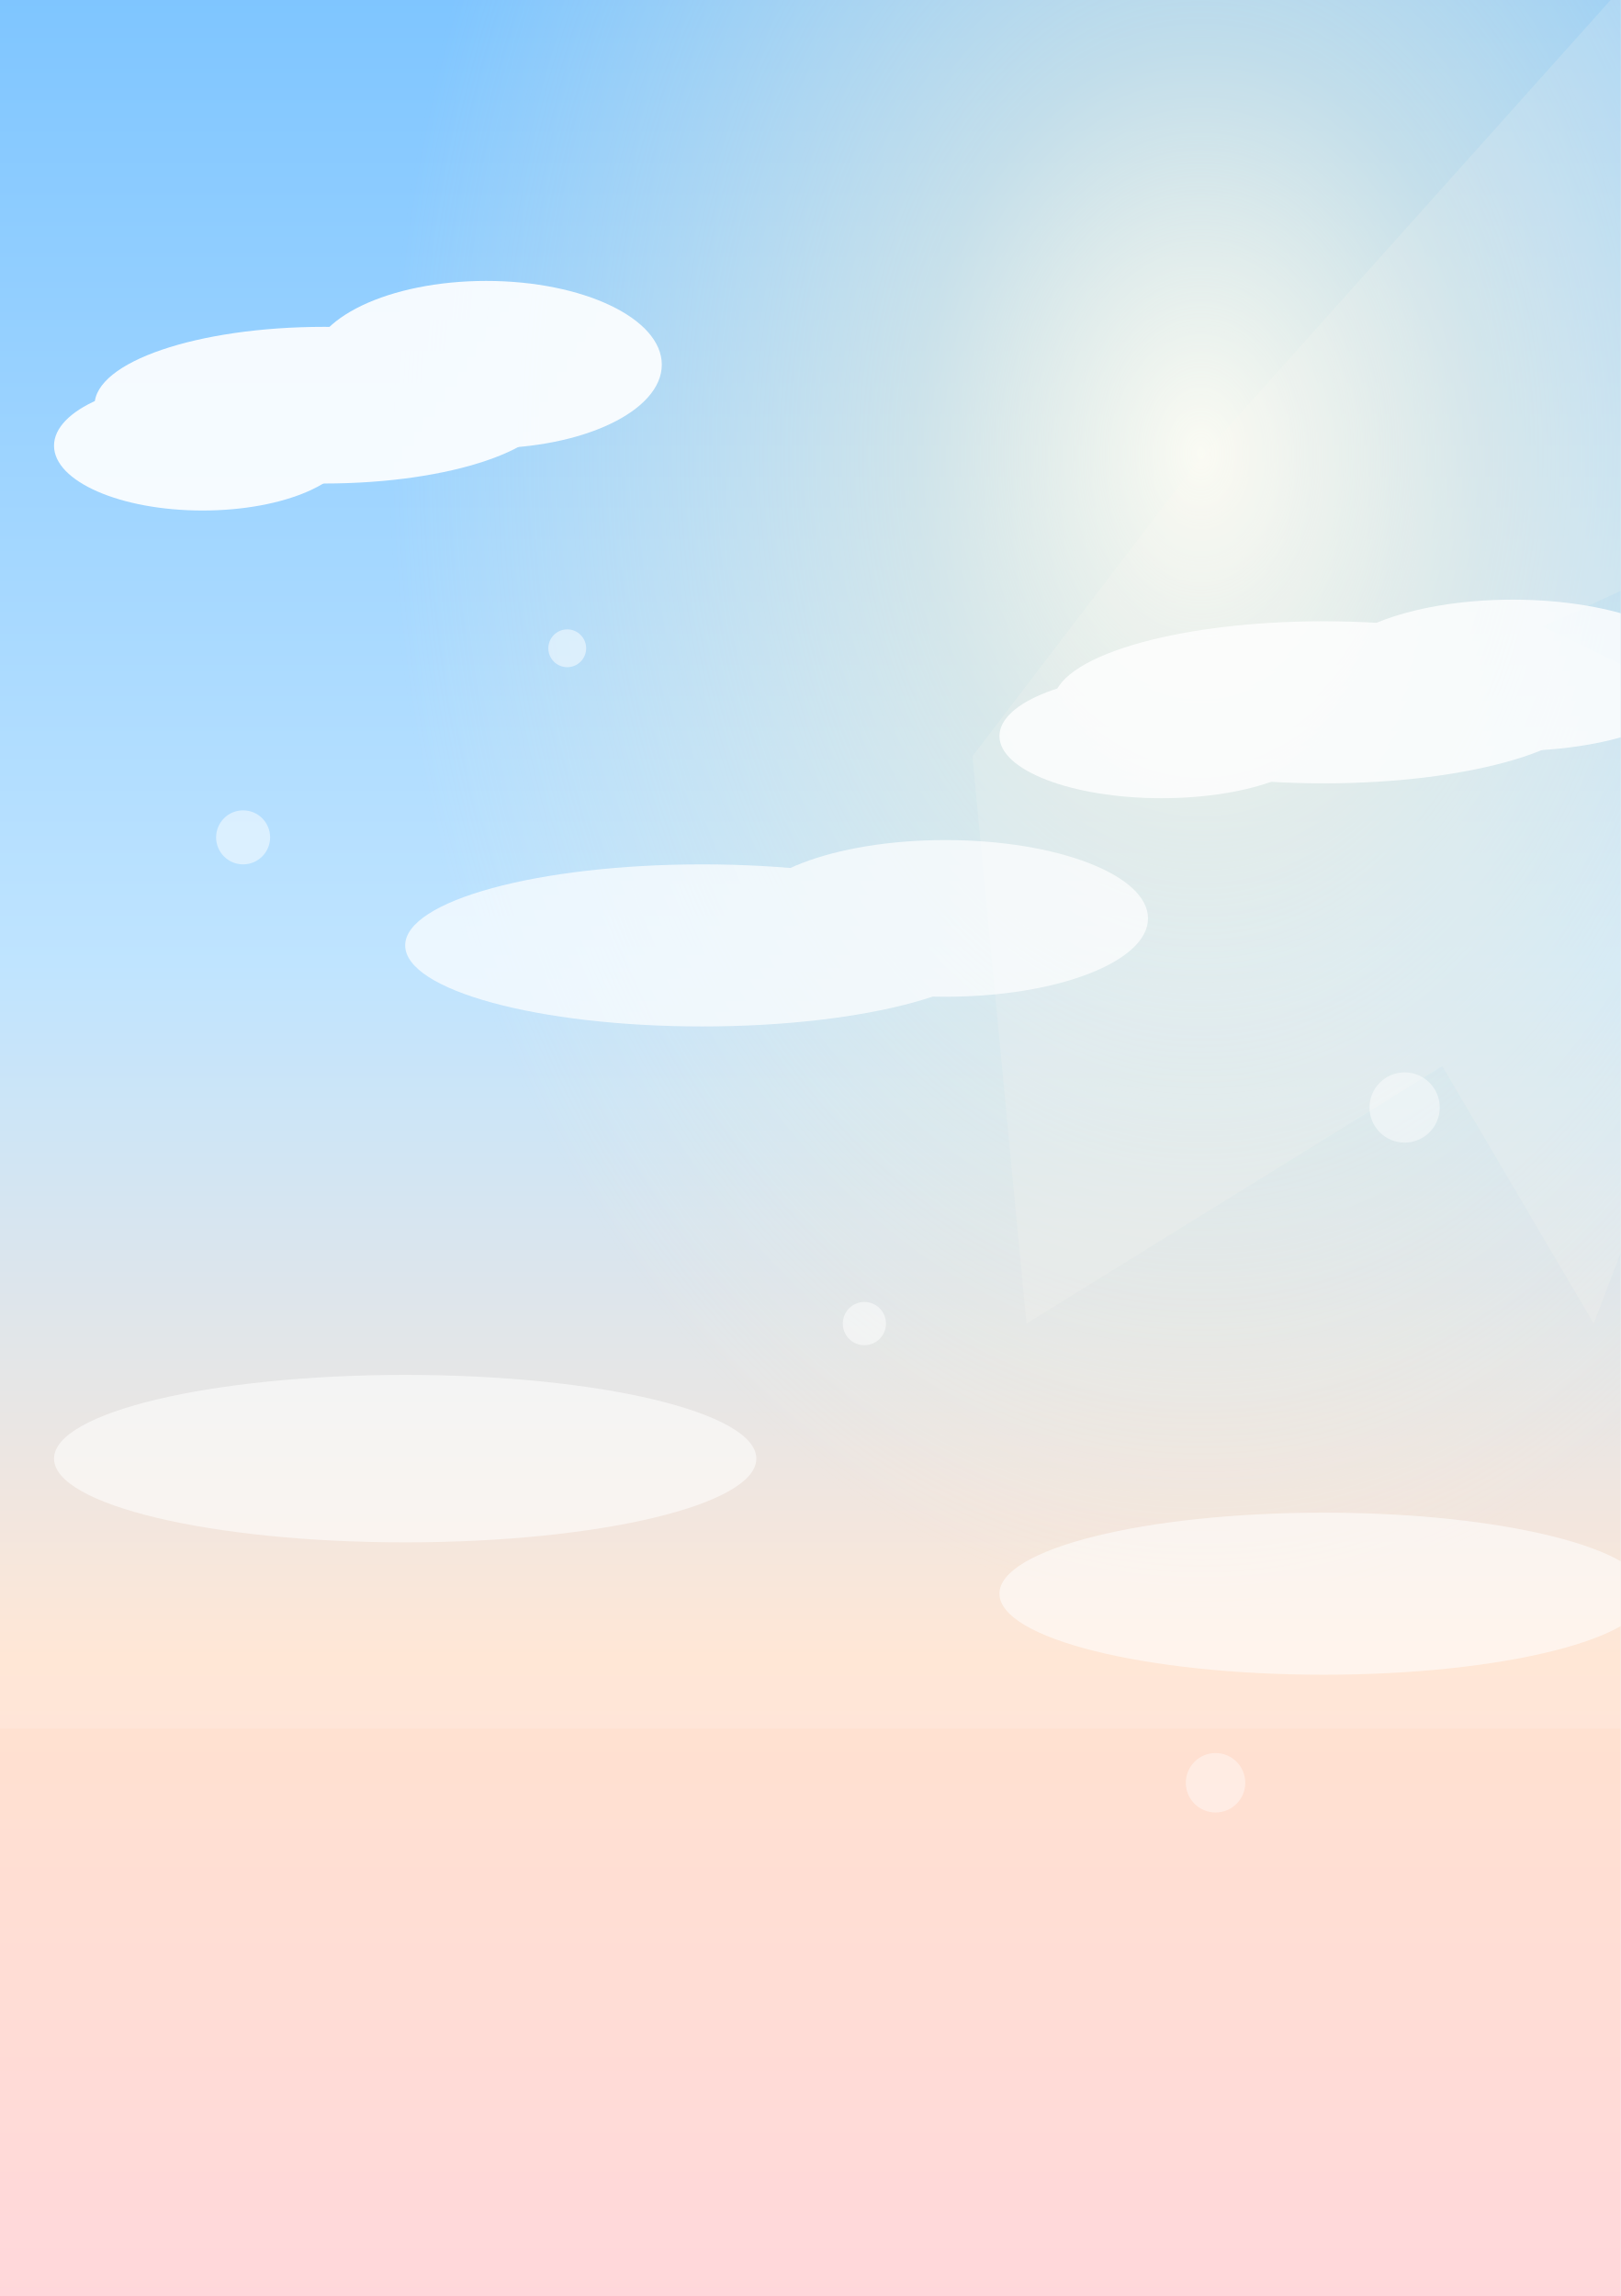
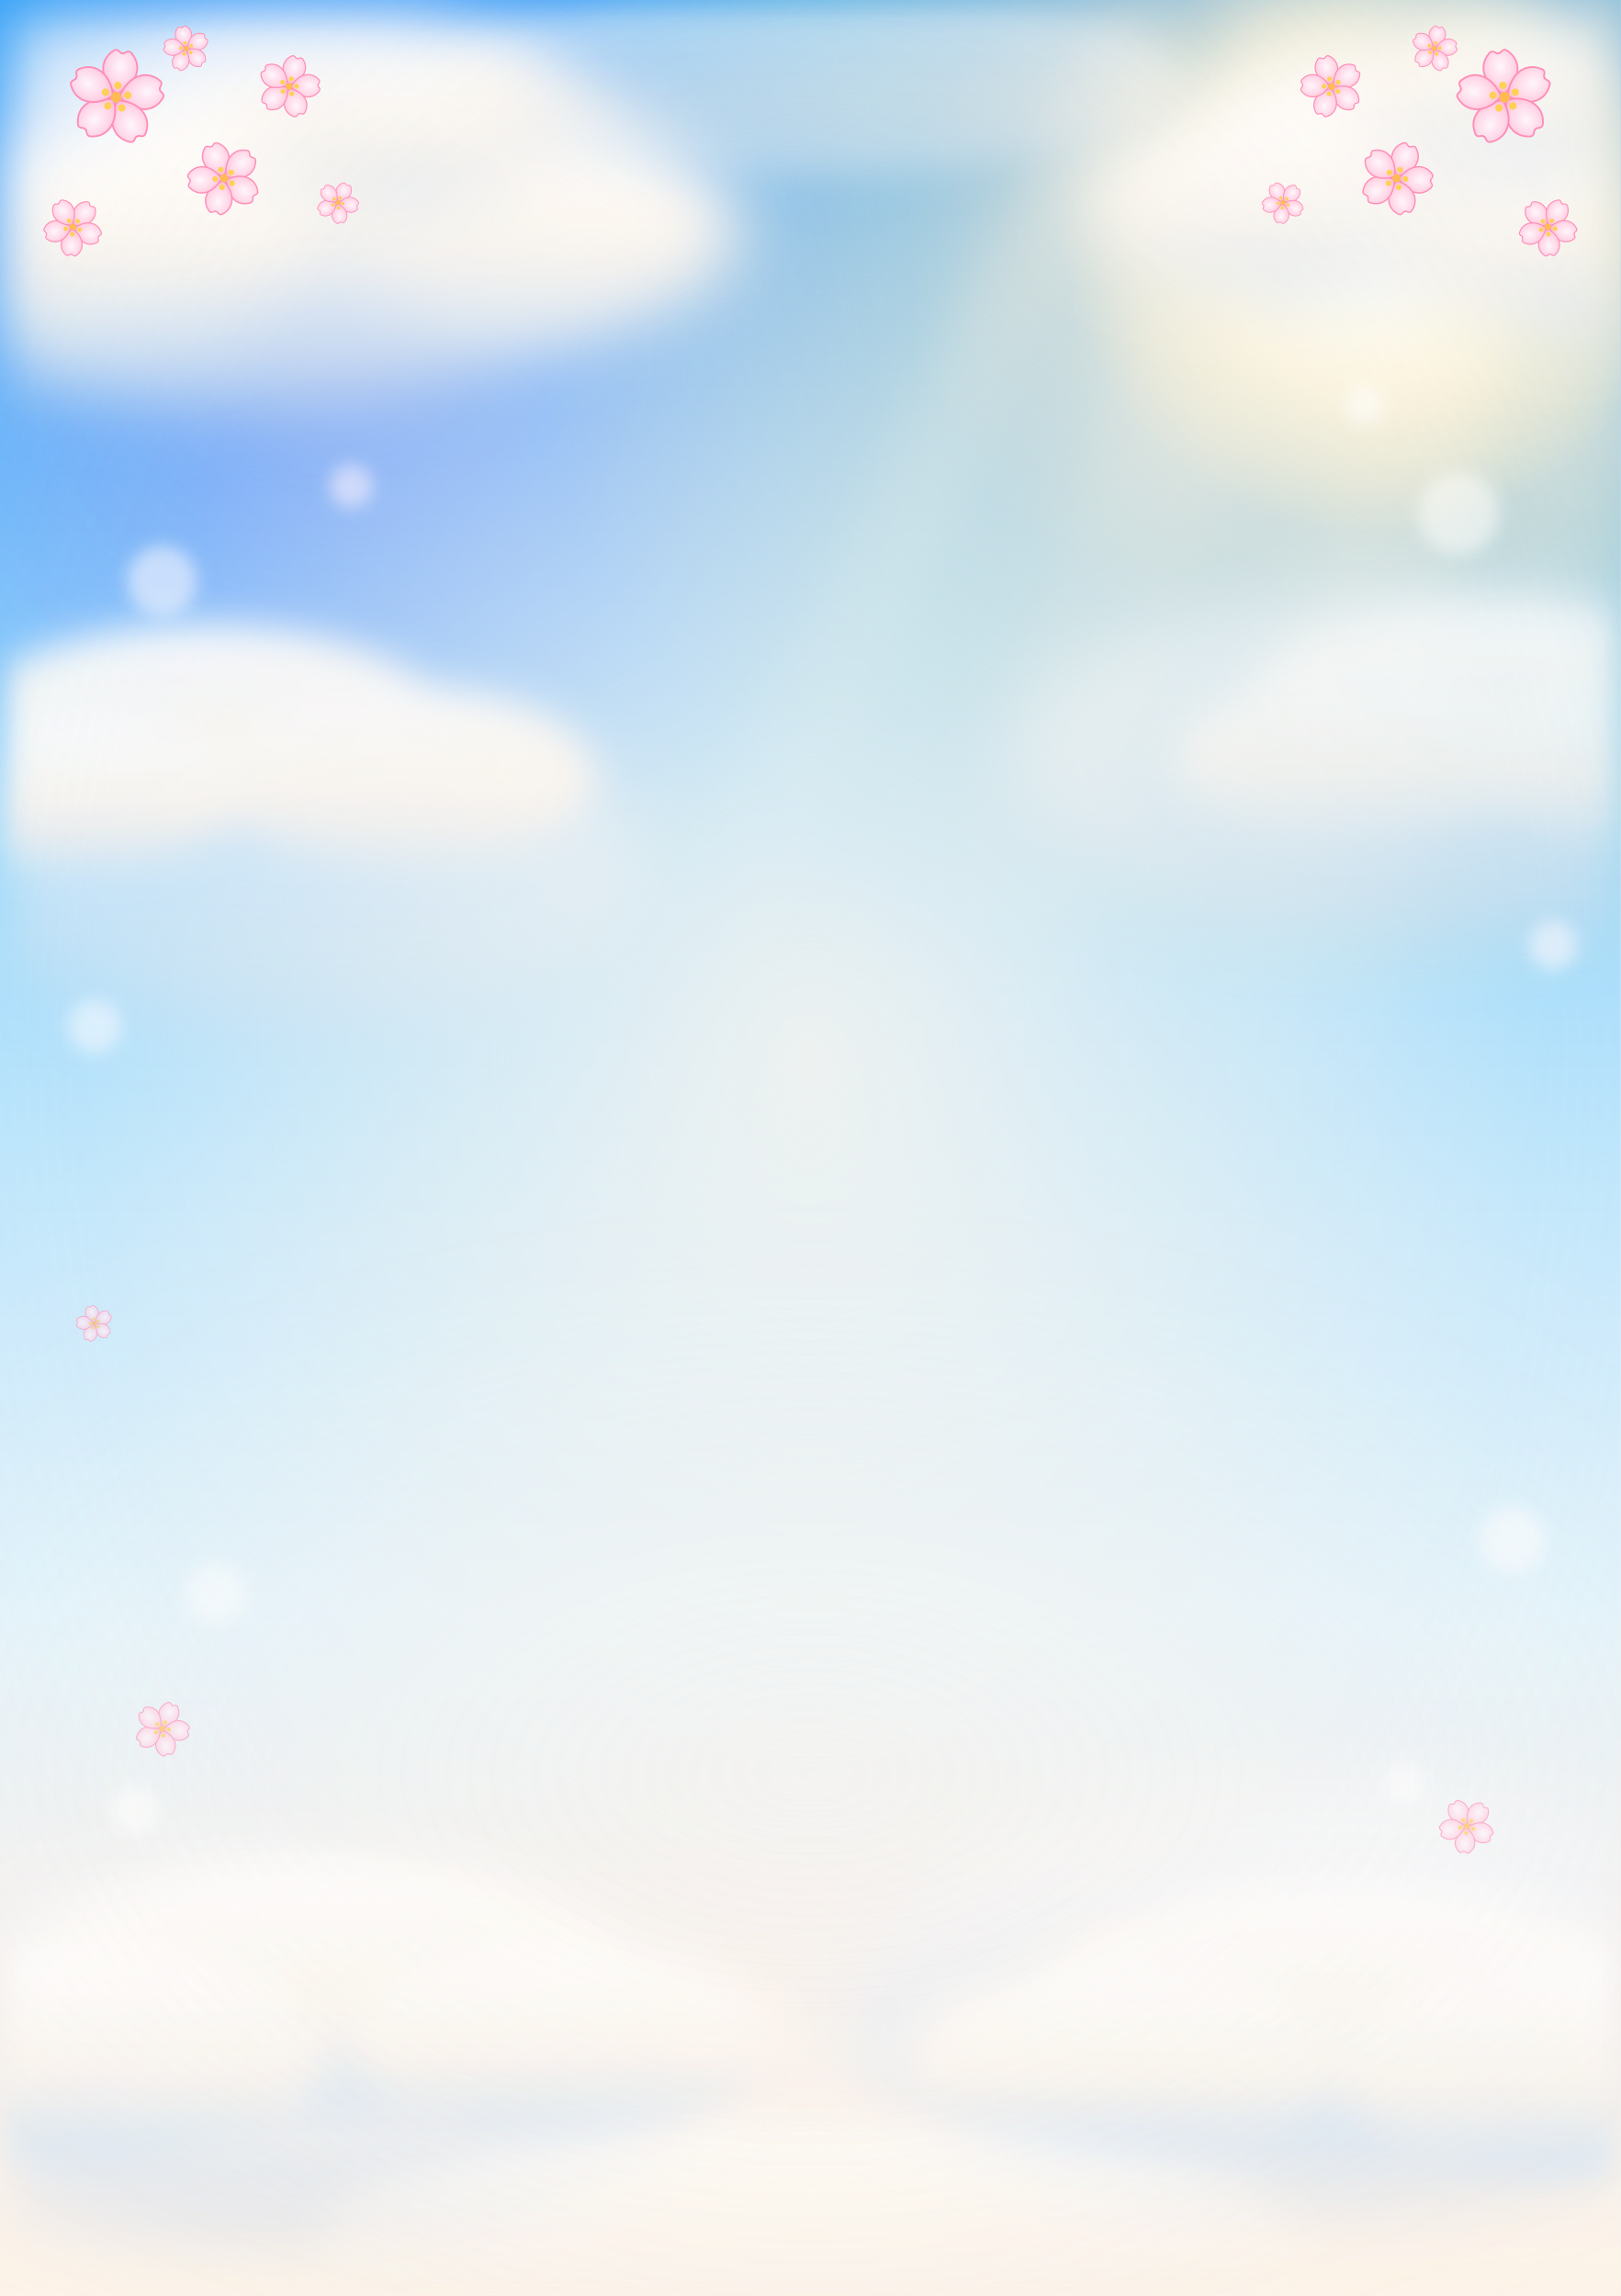
<svg xmlns="http://www.w3.org/2000/svg" viewBox="0 0 1200 1700" preserveAspectRatio="xMidYMid slice">
  <defs>
    <linearGradient id="sky" x1="0" y1="0" x2="0" y2="1">
-       <stop offset="0" stop-color="#7ec5ff" />
-       <stop offset="0.42" stop-color="#bfe4ff" />
-       <stop offset="0.72" stop-color="#ffe7d6" />
-       <stop offset="1" stop-color="#ffd6e8" />
+       <stop offset="0" stop-color="#2ea6f5" />
+       <stop offset="0.16" stop-color="#56bdf8" />
+       <stop offset="0.34" stop-color="#8fd4fb" />
+       <stop offset="0.52" stop-color="#bfe6fc" />
+       <stop offset="0.7" stop-color="#e2f2fb" />
+       <stop offset="0.85" stop-color="#f6f0ec" />
+       <stop offset="1" stop-color="#fdf3e8" />
    </linearGradient>
-     <radialGradient id="sun" cx="0.74" cy="0.20" r="0.5">
-       <stop offset="0" stop-color="#fffdf3" stop-opacity="0.95" />
-       <stop offset="0.35" stop-color="#fff3d6" stop-opacity="0.5" />
-       <stop offset="1" stop-color="#fff3d6" stop-opacity="0" />
+     <radialGradient id="lavCorner" cx="0.5" cy="0.5" r="0.5">
+       <stop offset="0" stop-color="#a585f0" stop-opacity="0.5" />
+       <stop offset="0.6" stop-color="#9a6bff" stop-opacity="0.18" />
+       <stop offset="1" stop-color="#9a6bff" stop-opacity="0" />
    </radialGradient>
-     <filter id="soft" x="-30%" y="-30%" width="160%" height="160%">
-       <feGaussianBlur stdDev="16" />
+     <radialGradient id="sunGlow" cx="0.5" cy="0.5" r="0.5">
+       <stop offset="0" stop-color="#fffaf0" stop-opacity="0.95" />
+       <stop offset="0.28" stop-color="#fff0cf" stop-opacity="0.7" />
+       <stop offset="0.55" stop-color="#ffe2a6" stop-opacity="0.32" />
+       <stop offset="1" stop-color="#ffd58c" stop-opacity="0" />
+     </radialGradient>
+     <radialGradient id="sunCore" cx="0.5" cy="0.5" r="0.5">
+       <stop offset="0" stop-color="#ffffff" stop-opacity="1" />
+       <stop offset="0.5" stop-color="#fff6df" stop-opacity="0.85" />
+       <stop offset="1" stop-color="#ffeec2" stop-opacity="0" />
+     </radialGradient>
+     <radialGradient id="centerScrim" cx="0.5" cy="0.46" r="0.62">
+       <stop offset="0" stop-color="#fdf6ee" stop-opacity="0.8" />
+       <stop offset="0.4" stop-color="#fdf6ee" stop-opacity="0.42" />
+       <stop offset="0.72" stop-color="#fdf6ee" stop-opacity="0.08" />
+       <stop offset="1" stop-color="#fdf6ee" stop-opacity="0" />
+     </radialGradient>
+     <linearGradient id="cloudWarm" x1="0" y1="0" x2="0" y2="1">
+       <stop offset="0" stop-color="#ffffff" />
+       <stop offset="0.6" stop-color="#fbf4ec" />
+       <stop offset="1" stop-color="#d3e4f3" />
+     </linearGradient>
+     <linearGradient id="cloudCool" x1="0" y1="0" x2="0" y2="1">
+       <stop offset="0" stop-color="#fdfdff" />
+       <stop offset="1" stop-color="#cadcef" />
+     </linearGradient>
+     <linearGradient id="ray" x1="0" y1="0" x2="0" y2="1">
+       <stop offset="0" stop-color="#fff6d8" stop-opacity="0.55" />
+       <stop offset="1" stop-color="#fff6d8" stop-opacity="0" />
+     </linearGradient>
+     <radialGradient id="blz" cx="0.5" cy="0.36" r="0.78">
+       <stop offset="0" stop-color="#fff6fb" />
+       <stop offset="0.55" stop-color="#ffd2e5" />
+       <stop offset="1" stop-color="#ff9ec6" />
+     </radialGradient>
+     <filter id="softBig" x="-40%" y="-40%" width="180%" height="180%">
+       <feGaussianBlur stdDeviation="26" />
    </filter>
-     <filter id="softer" x="-50%" y="-50%" width="200%" height="200%">
-       <feGaussianBlur stdDev="34" />
+     <filter id="softMed" x="-40%" y="-40%" width="180%" height="180%">
+       <feGaussianBlur stdDeviation="14" />
    </filter>
+     <filter id="softSm" x="-50%" y="-50%" width="200%" height="200%">
+       <feGaussianBlur stdDeviation="6" />
+     </filter>
+     <filter id="rayBlur" x="-60%" y="-30%" width="220%" height="160%">
+       <feGaussianBlur stdDeviation="16" />
+     </filter>
+     <g id="sak">
+       <g fill="url(#blz)" stroke="#ff89b4" stroke-width="0.5">
+         <path d="M0,-1 C-5,-4 -6.6,-9.5 -2.6,-13 C-1.3,-14.2 -0.6,-12.2 0,-12.7 C0.6,-12.2 1.3,-14.2 2.6,-13 C6.6,-9.5 5,-4 0,-1 Z" />
+         <path d="M0,-1 C-5,-4 -6.6,-9.5 -2.6,-13 C-1.3,-14.2 -0.6,-12.2 0,-12.7 C0.6,-12.2 1.3,-14.2 2.6,-13 C6.6,-9.5 5,-4 0,-1 Z" transform="rotate(72)" />
+         <path d="M0,-1 C-5,-4 -6.6,-9.5 -2.6,-13 C-1.3,-14.2 -0.6,-12.2 0,-12.7 C0.6,-12.2 1.3,-14.2 2.6,-13 C6.6,-9.5 5,-4 0,-1 Z" transform="rotate(144)" />
+         <path d="M0,-1 C-5,-4 -6.6,-9.5 -2.6,-13 C-1.3,-14.2 -0.6,-12.2 0,-12.7 C0.6,-12.2 1.3,-14.2 2.6,-13 C6.6,-9.5 5,-4 0,-1 Z" transform="rotate(216)" />
+         <path d="M0,-1 C-5,-4 -6.6,-9.5 -2.6,-13 C-1.3,-14.2 -0.6,-12.2 0,-12.7 C0.6,-12.2 1.3,-14.2 2.6,-13 C6.6,-9.5 5,-4 0,-1 Z" transform="rotate(288)" />
+       </g>
+       <g fill="#ffcf4d">
+         <circle cx="0" cy="-3.4" r="1.05" />
+         <circle cx="3.2" cy="-1" r="1.05" />
+         <circle cx="2" cy="2.8" r="1.05" />
+         <circle cx="-2" cy="2.8" r="1.05" />
+         <circle cx="-3.2" cy="-1" r="1.05" />
+       </g>
+       <circle r="1.5" fill="#ffb84a" />
+     </g>
  </defs>
  <rect width="1200" height="1700" fill="url(#sky)" />
-   <rect width="1200" height="1700" fill="url(#sun)" />
-   <g fill="#fffaf0" opacity="0.16" filter="url(#softer)">
-     <polygon points="888,340 1300,-120 1500,300 1020,520" />
-     <polygon points="888,340 1180,720 760,980 720,560" />
-     <polygon points="888,340 1340,560 1180,980 980,640" />
+   <rect x="-200" y="-200" width="900" height="900" fill="url(#lavCorner)" opacity="0.9" />
+   <rect x="500" y="-260" width="1000" height="820" fill="url(#lavCorner)" opacity="0.5" />
+   <g filter="url(#rayBlur)" opacity="0.5" style="mix-blend-mode:screen">
+     <polygon points="950,-60 1040,-60 760,820 640,820" fill="url(#ray)" />
+     <polygon points="1080,-60 1150,-60 1010,860 880,860" fill="url(#ray)" />
+     <polygon points="850,-60 905,-60 540,760 450,760" fill="url(#ray)" />
+     <polygon points="1180,-40 1240,-40 1200,700 1090,700" fill="url(#ray)" />
  </g>
-   <g fill="#ffffff" filter="url(#soft)">
-     <g opacity="0.9">
-       <ellipse cx="240" cy="300" rx="170" ry="58" />
-       <ellipse cx="360" cy="270" rx="130" ry="62" />
-       <ellipse cx="150" cy="330" rx="110" ry="48" />
+   <ellipse cx="1010" cy="190" rx="620" ry="560" fill="url(#sunGlow)" />
+   <ellipse cx="1015" cy="175" rx="230" ry="220" fill="url(#sunCore)" />
+   <g filter="url(#softBig)">
+     <ellipse cx="170" cy="150" rx="320" ry="150" fill="url(#cloudCool)" opacity="0.85" />
+     <ellipse cx="1050" cy="560" rx="300" ry="130" fill="url(#cloudCool)" opacity="0.6" />
+     <ellipse cx="220" cy="640" rx="260" ry="120" fill="url(#cloudCool)" opacity="0.55" />
+     <ellipse cx="980" cy="1480" rx="360" ry="150" fill="url(#cloudCool)" opacity="0.6" />
+     <ellipse cx="200" cy="1520" rx="320" ry="140" fill="url(#cloudCool)" opacity="0.5" />
+   </g>
+   <g filter="url(#softBig)">
+     <g fill="url(#cloudWarm)">
+       <ellipse cx="240" cy="130" rx="200" ry="95" />
+       <ellipse cx="80" cy="175" rx="160" ry="80" />
+       <ellipse cx="400" cy="170" rx="150" ry="78" />
+       <ellipse cx="300" cy="90" rx="120" ry="62" />
    </g>
-     <g opacity="0.8">
-       <ellipse cx="980" cy="520" rx="200" ry="60" />
-       <ellipse cx="1120" cy="500" rx="140" ry="56" />
-       <ellipse cx="860" cy="545" rx="120" ry="46" />
-     </g>
-     <g opacity="0.7">
-       <ellipse cx="520" cy="700" rx="220" ry="60" />
-       <ellipse cx="700" cy="680" rx="150" ry="58" />
-     </g>
-     <g opacity="0.55">
-       <ellipse cx="300" cy="1080" rx="260" ry="62" />
-       <ellipse cx="980" cy="1180" rx="240" ry="60" />
+     <g fill="url(#cloudWarm)" opacity="0.96">
+       <ellipse cx="1080" cy="120" rx="210" ry="92" />
+       <ellipse cx="1200" cy="170" rx="170" ry="80" />
+       <ellipse cx="940" cy="150" rx="140" ry="70" />
+       <ellipse cx="1120" cy="70" rx="120" ry="55" />
    </g>
  </g>
-   <rect x="0" y="1280" width="1200" height="420" fill="#ffd9c2" opacity="0.35" filter="url(#softer)" />
-   <g fill="#ffffff" filter="url(#soft)">
-     <circle cx="180" cy="620" r="20" opacity="0.5" />
-     <circle cx="1040" cy="820" r="26" opacity="0.45" />
-     <circle cx="640" cy="980" r="16" opacity="0.5" />
-     <circle cx="420" cy="480" r="14" opacity="0.5" />
-     <circle cx="900" cy="1320" r="22" opacity="0.4" />
+   <g filter="url(#softMed)">
+     <g fill="url(#cloudWarm)" opacity="0.9">
+       <ellipse cx="150" cy="540" rx="180" ry="78" />
+       <ellipse cx="300" cy="575" rx="140" ry="66" />
+       <ellipse cx="60" cy="585" rx="120" ry="58" />
+     </g>
+     <g fill="url(#cloudWarm)" opacity="0.62">
+       <ellipse cx="1110" cy="520" rx="190" ry="74" />
+       <ellipse cx="1010" cy="560" rx="140" ry="62" />
+       <ellipse cx="1210" cy="565" rx="130" ry="58" />
+     </g>
  </g>
+   <g filter="url(#softMed)">
+     <g fill="url(#cloudWarm)" opacity="0.9">
+       <ellipse cx="240" cy="1470" rx="240" ry="92" />
+       <ellipse cx="60" cy="1520" rx="180" ry="78" />
+       <ellipse cx="420" cy="1510" rx="160" ry="70" />
+     </g>
+     <g fill="url(#cloudWarm)" opacity="0.88">
+       <ellipse cx="1000" cy="1490" rx="250" ry="96" />
+       <ellipse cx="1180" cy="1530" rx="190" ry="80" />
+       <ellipse cx="830" cy="1525" rx="160" ry="70" />
+     </g>
+   </g>
+   <g filter="url(#softMed)" opacity="0.5">
+     <ellipse cx="600" cy="60" rx="280" ry="70" fill="url(#cloudWarm)" />
+     <ellipse cx="600" cy="1660" rx="360" ry="90" fill="url(#cloudWarm)" />
+   </g>
+   <rect width="1200" height="1700" fill="url(#centerScrim)" />
+   <g filter="url(#softSm)" opacity="0.55" style="mix-blend-mode:screen">
+     <circle cx="120" cy="430" r="26" fill="#fff3da" />
+     <circle cx="260" cy="360" r="16" fill="#ffd3ea" />
+     <circle cx="70" cy="760" r="20" fill="#e6d4ff" />
+     <circle cx="1080" cy="380" r="30" fill="#fff3da" />
+     <circle cx="1150" cy="700" r="18" fill="#ffd3ea" />
+     <circle cx="1010" cy="300" r="14" fill="#ffffff" />
+     <circle cx="160" cy="1180" r="22" fill="#e6d4ff" />
+     <circle cx="1120" cy="1140" r="24" fill="#fff3da" />
+     <circle cx="1040" cy="1320" r="15" fill="#ffd3ea" />
+     <circle cx="100" cy="1340" r="17" fill="#ffffff" />
+   </g>
+   <g opacity="0.95">
+     <use href="#sak" transform="translate(86 72) scale(2.6) rotate(8)" />
+     <use href="#sak" transform="translate(166 132) scale(2.0) rotate(-22)" />
+     <use href="#sak" transform="translate(54 168) scale(1.6) rotate(40)" />
+     <use href="#sak" transform="translate(214 64) scale(1.7) rotate(16)" />
+     <use href="#sak" transform="translate(138 36) scale(1.25) rotate(-12)" />
+     <use href="#sak" transform="translate(250 150) scale(1.15) rotate(28)" />
+   </g>
+   <g opacity="0.95">
+     <use href="#sak" transform="translate(1114 72) scale(2.6) rotate(-8)" />
+     <use href="#sak" transform="translate(1034 132) scale(2.0) rotate(22)" />
+     <use href="#sak" transform="translate(1146 168) scale(1.6) rotate(-40)" />
+     <use href="#sak" transform="translate(986 64) scale(1.7) rotate(-16)" />
+     <use href="#sak" transform="translate(1062 36) scale(1.25) rotate(12)" />
+     <use href="#sak" transform="translate(950 150) scale(1.15) rotate(-28)" />
+   </g>
+   <g opacity="0.7">
+     <use href="#sak" transform="translate(120 1280) scale(1.5) rotate(24)" />
+     <use href="#sak" transform="translate(1086 1352) scale(1.5) rotate(-30)" />
+     <use href="#sak" transform="translate(70 980) scale(1.0) rotate(-14)" />
+   </g>
+   <rect x="-200" y="900" width="1600" height="900" fill="url(#centerScrim)" opacity="0.25" />
</svg>
